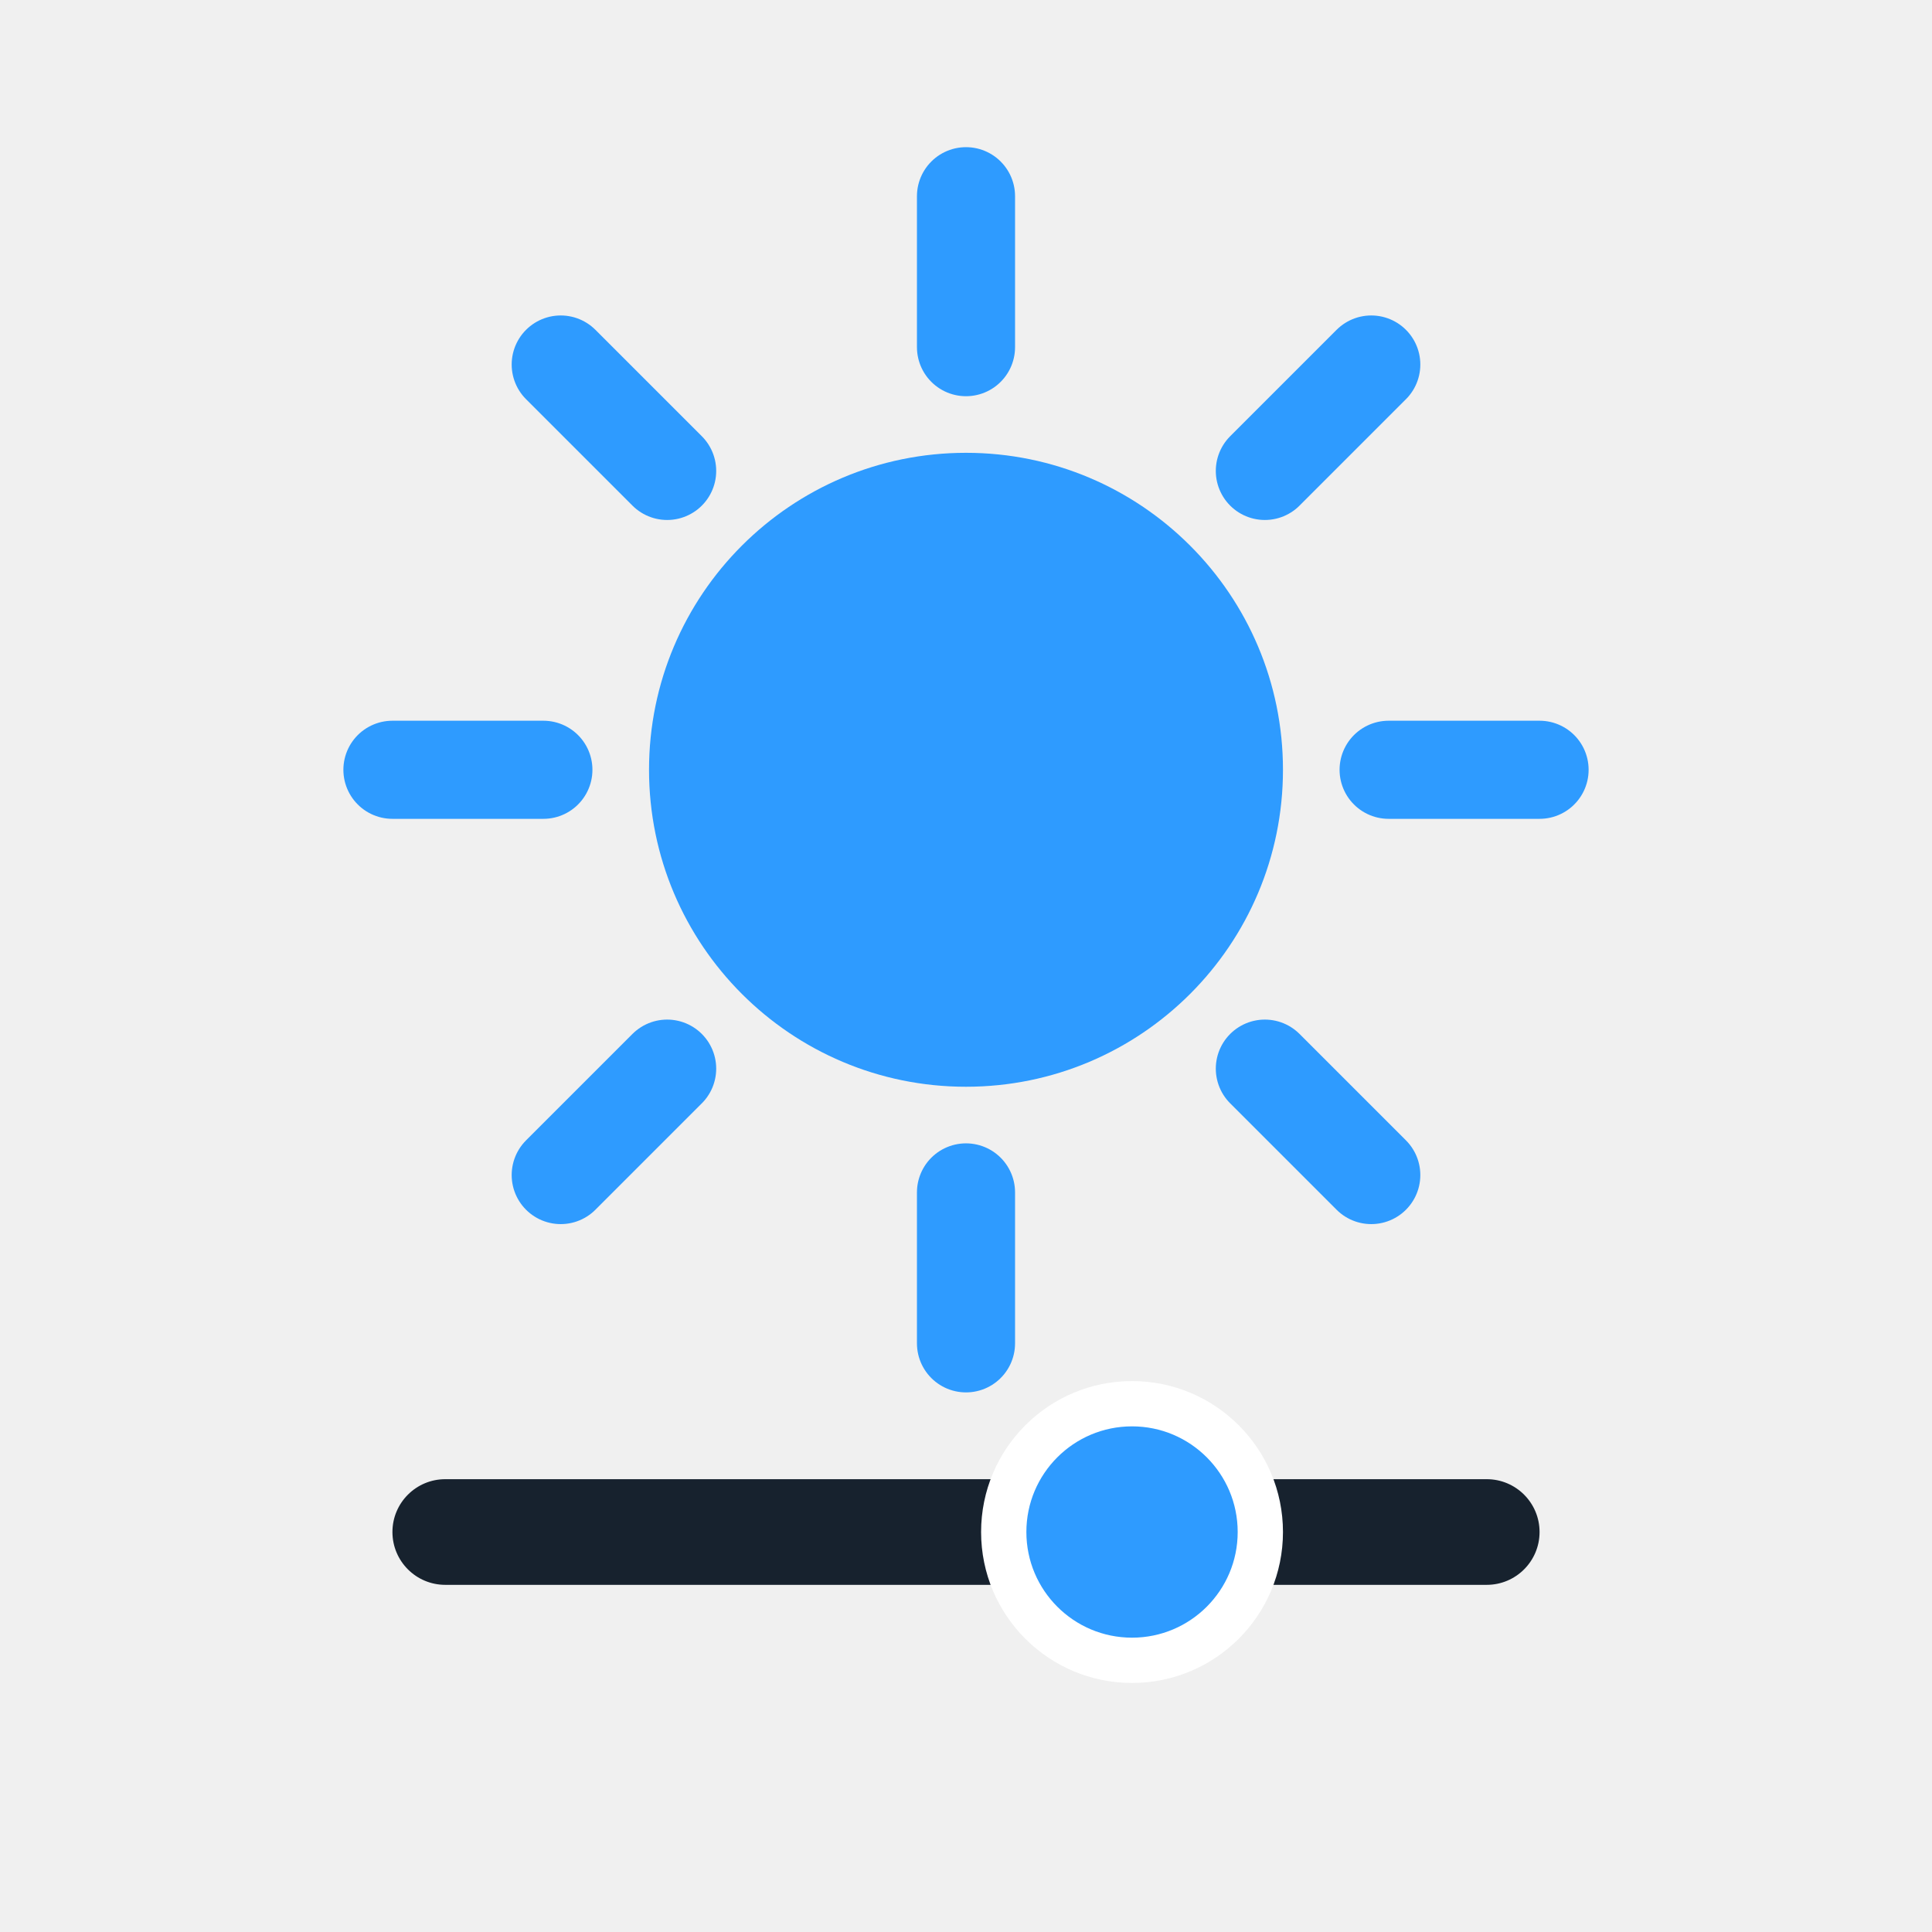
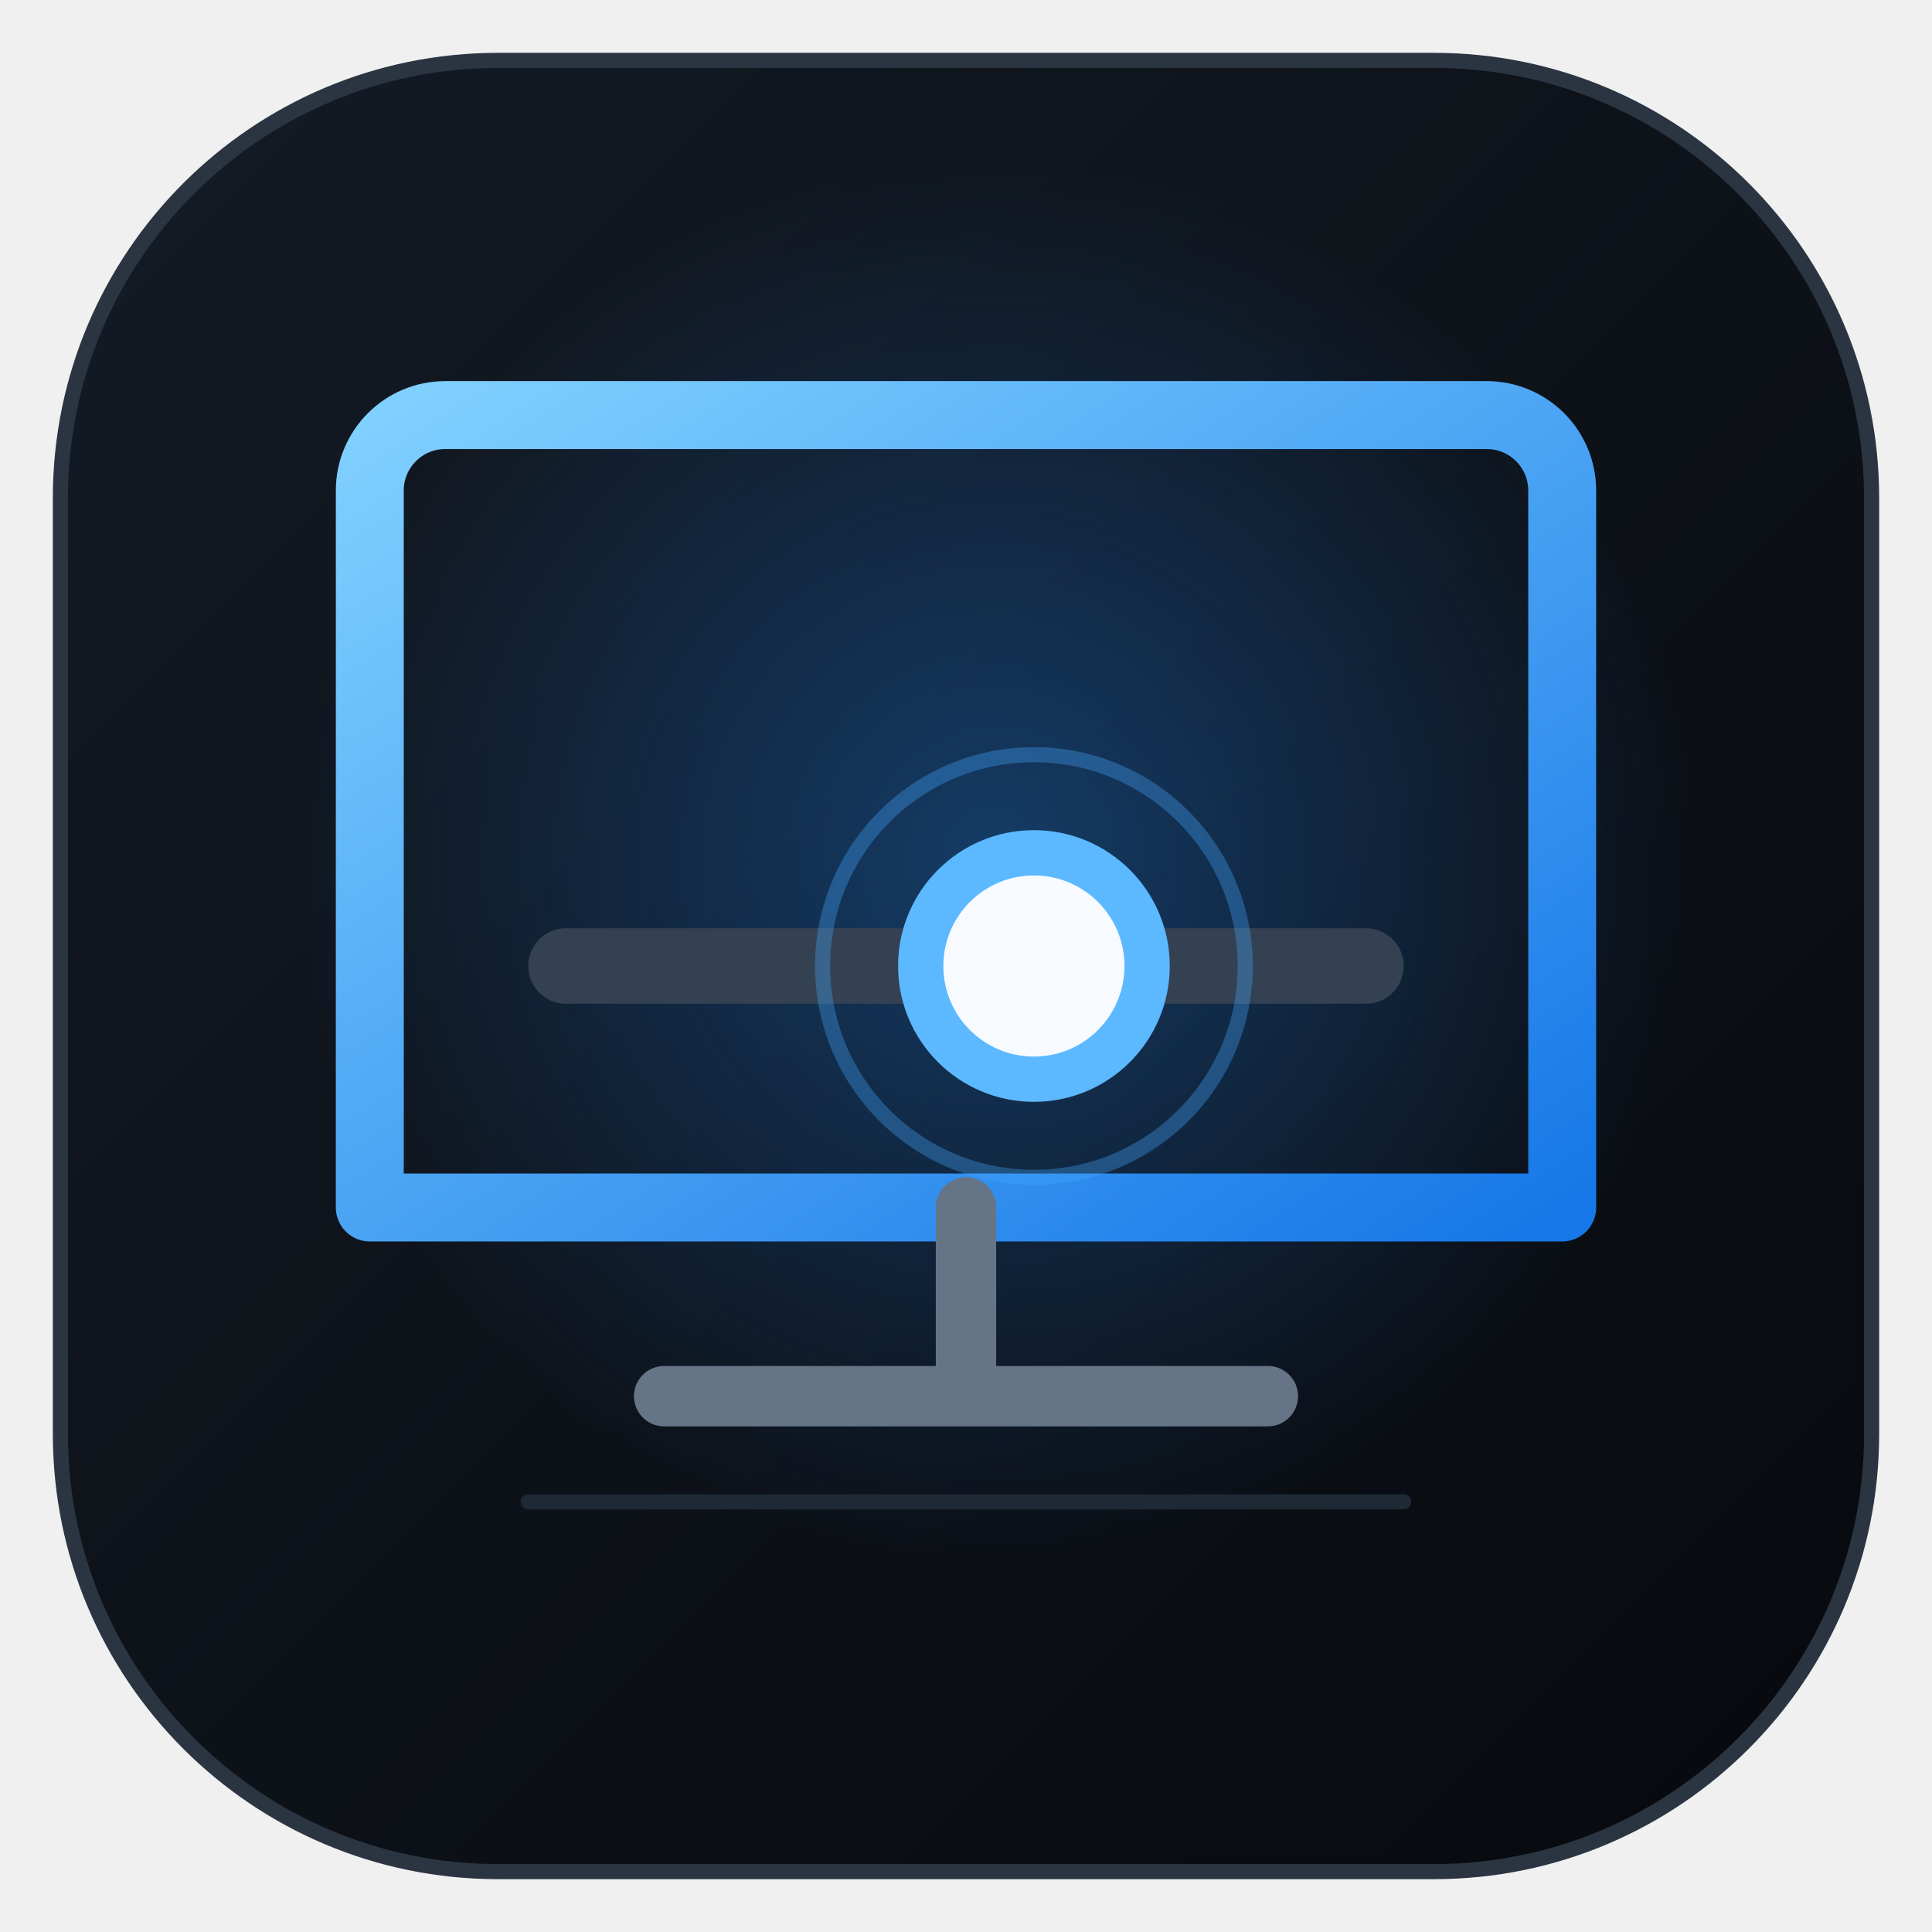
- <svg xmlns="http://www.w3.org/2000/svg" width="256" height="256" viewBox="0 0 256 256">
-   <g stroke="#2E9BFF" stroke-width="13" stroke-linecap="round">
-     <line x1="184" y1="102" x2="204" y2="102" />
-     <line x1="167.6" y1="141.6" x2="181.7" y2="155.7" />
-     <line x1="128" y1="158" x2="128" y2="178" />
-     <line x1="88.4" y1="141.6" x2="74.3" y2="155.7" />
-     <line x1="72" y1="102" x2="52" y2="102" />
-     <line x1="88.4" y1="62.4" x2="74.3" y2="48.3" />
-     <line x1="128" y1="46" x2="128" y2="26" />
-     <line x1="167.6" y1="62.4" x2="181.7" y2="48.3" />
+ <svg xmlns="http://www.w3.org/2000/svg" width="256" height="256" viewBox="0 0 256 256" role="img" aria-label="Lumen display brightness logo">
+   <defs>
+     <linearGradient id="surface" x1="0" y1="0" x2="1" y2="1">
+       <stop stop-color="#141B25" />
+       <stop offset="1" stop-color="#07090D" />
+     </linearGradient>
+     <linearGradient id="beam" x1="0" y1="0" x2="1" y2="1">
+       <stop stop-color="#80D0FF" />
+       <stop offset="1" stop-color="#1678E8" />
+     </linearGradient>
+     <radialGradient id="aura">
+       <stop stop-color="#2188F6" stop-opacity=".35" />
+       <stop offset="1" stop-color="#2188F6" stop-opacity="0" />
+     </radialGradient>
+   </defs>
+   <style>.pulse{animation:pulse 2.8s ease-in-out infinite}@keyframes pulse{0%,100%{opacity:.4}50%{opacity:.8}}@media(prefers-reduced-motion:reduce){.pulse{animation:none;opacity:.55}}</style>
+   <rect x="8" y="8" width="240" height="240" rx="58" fill="url(#surface)" stroke="#2B3542" stroke-width="2" />
+   <circle class="pulse" cx="132" cy="114" r="92" fill="url(#aura)" />
+   <g fill="none" stroke-linecap="round" stroke-linejoin="round">
+     <path d="M59 55h138a10 10 0 0 1 10 10v95H49V65a10 10 0 0 1 10-10Z" stroke="url(#beam)" stroke-width="9" />
+     <path d="M88 185h80m-40-25v25" stroke="#667487" stroke-width="8" />
+     <path d="M75 128h106" stroke="#344152" stroke-width="10" />
+     <path d="M75 128h62" stroke="url(#beam)" stroke-width="10" />
  </g>
-   <circle cx="128" cy="102" r="42" fill="#2E9BFF" />
-   <rect x="52" y="196" width="152" height="14" rx="7" fill="#17222E" />
-   <circle cx="150" cy="203" r="17" fill="#2E9BFF" stroke="#FFFFFF" stroke-width="6" />
+   <circle cx="137" cy="128" r="15" fill="#F7FBFF" stroke="#5CB8FF" stroke-width="6" />
+   <circle class="pulse" cx="137" cy="128" r="28" fill="none" stroke="#46A7FF" stroke-opacity=".34" stroke-width="2" />
+   <path d="M70 199h116" stroke="#1E2935" stroke-width="2" stroke-linecap="round" />
</svg>
